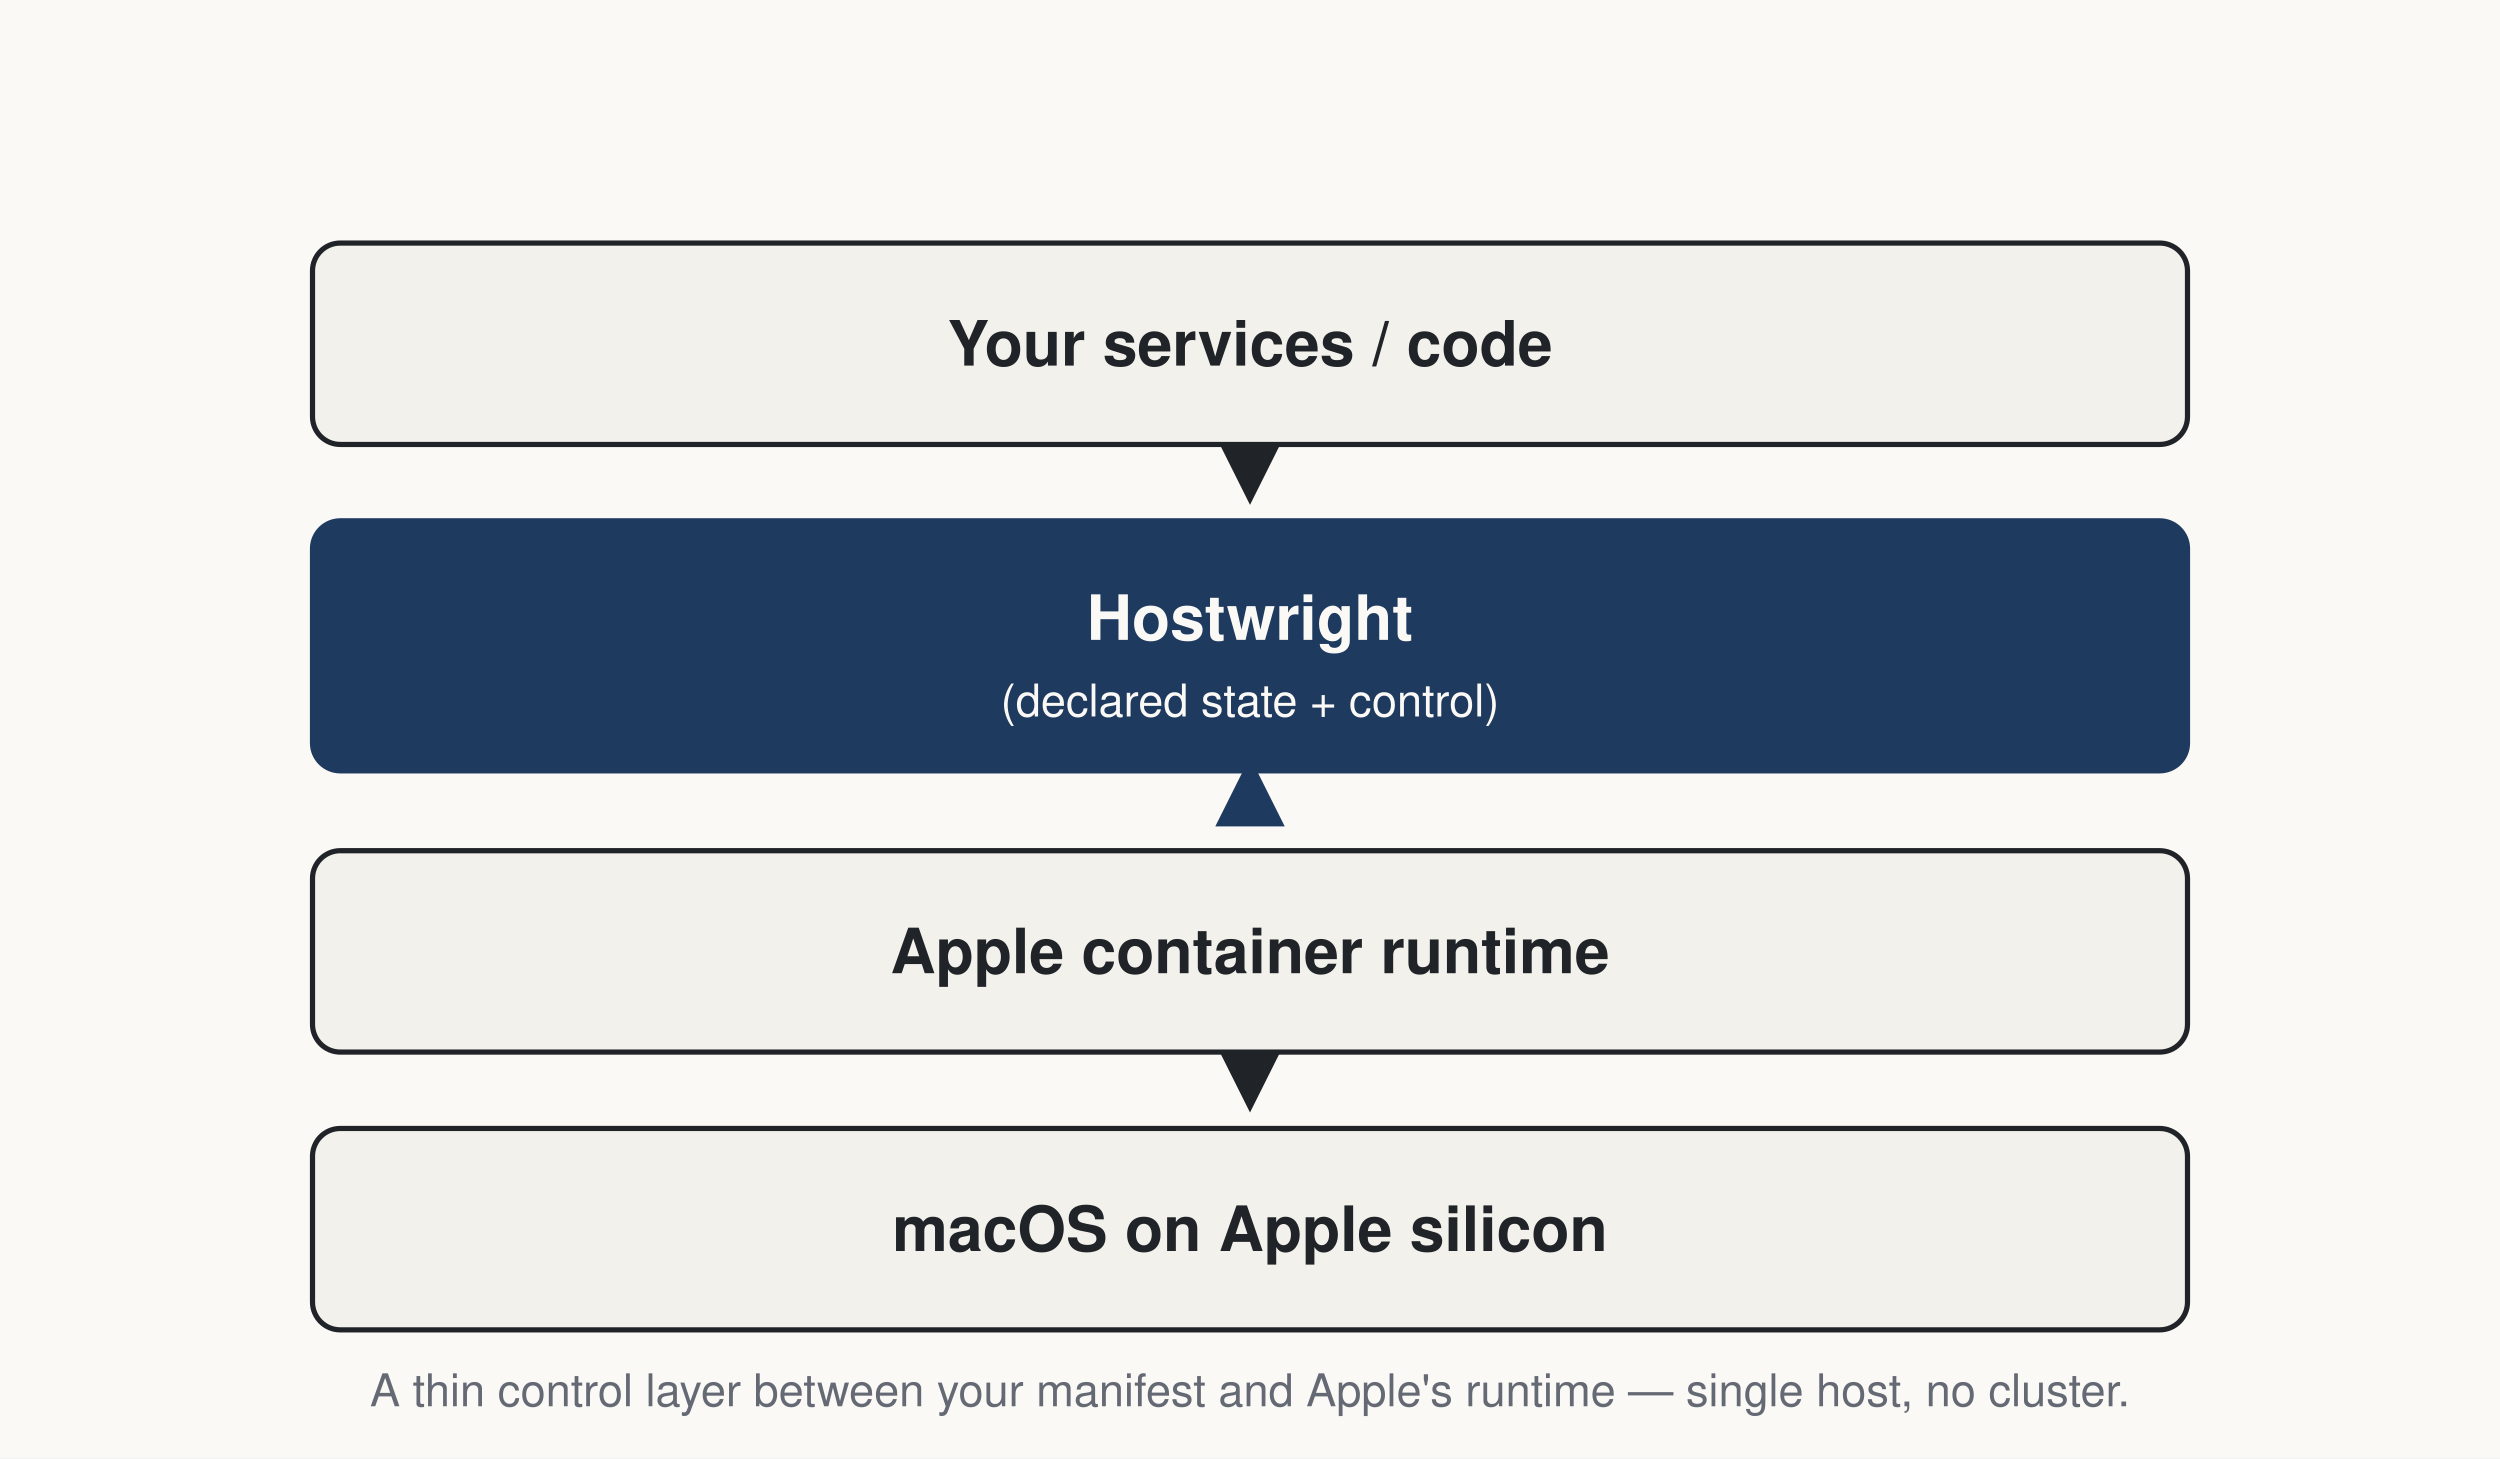
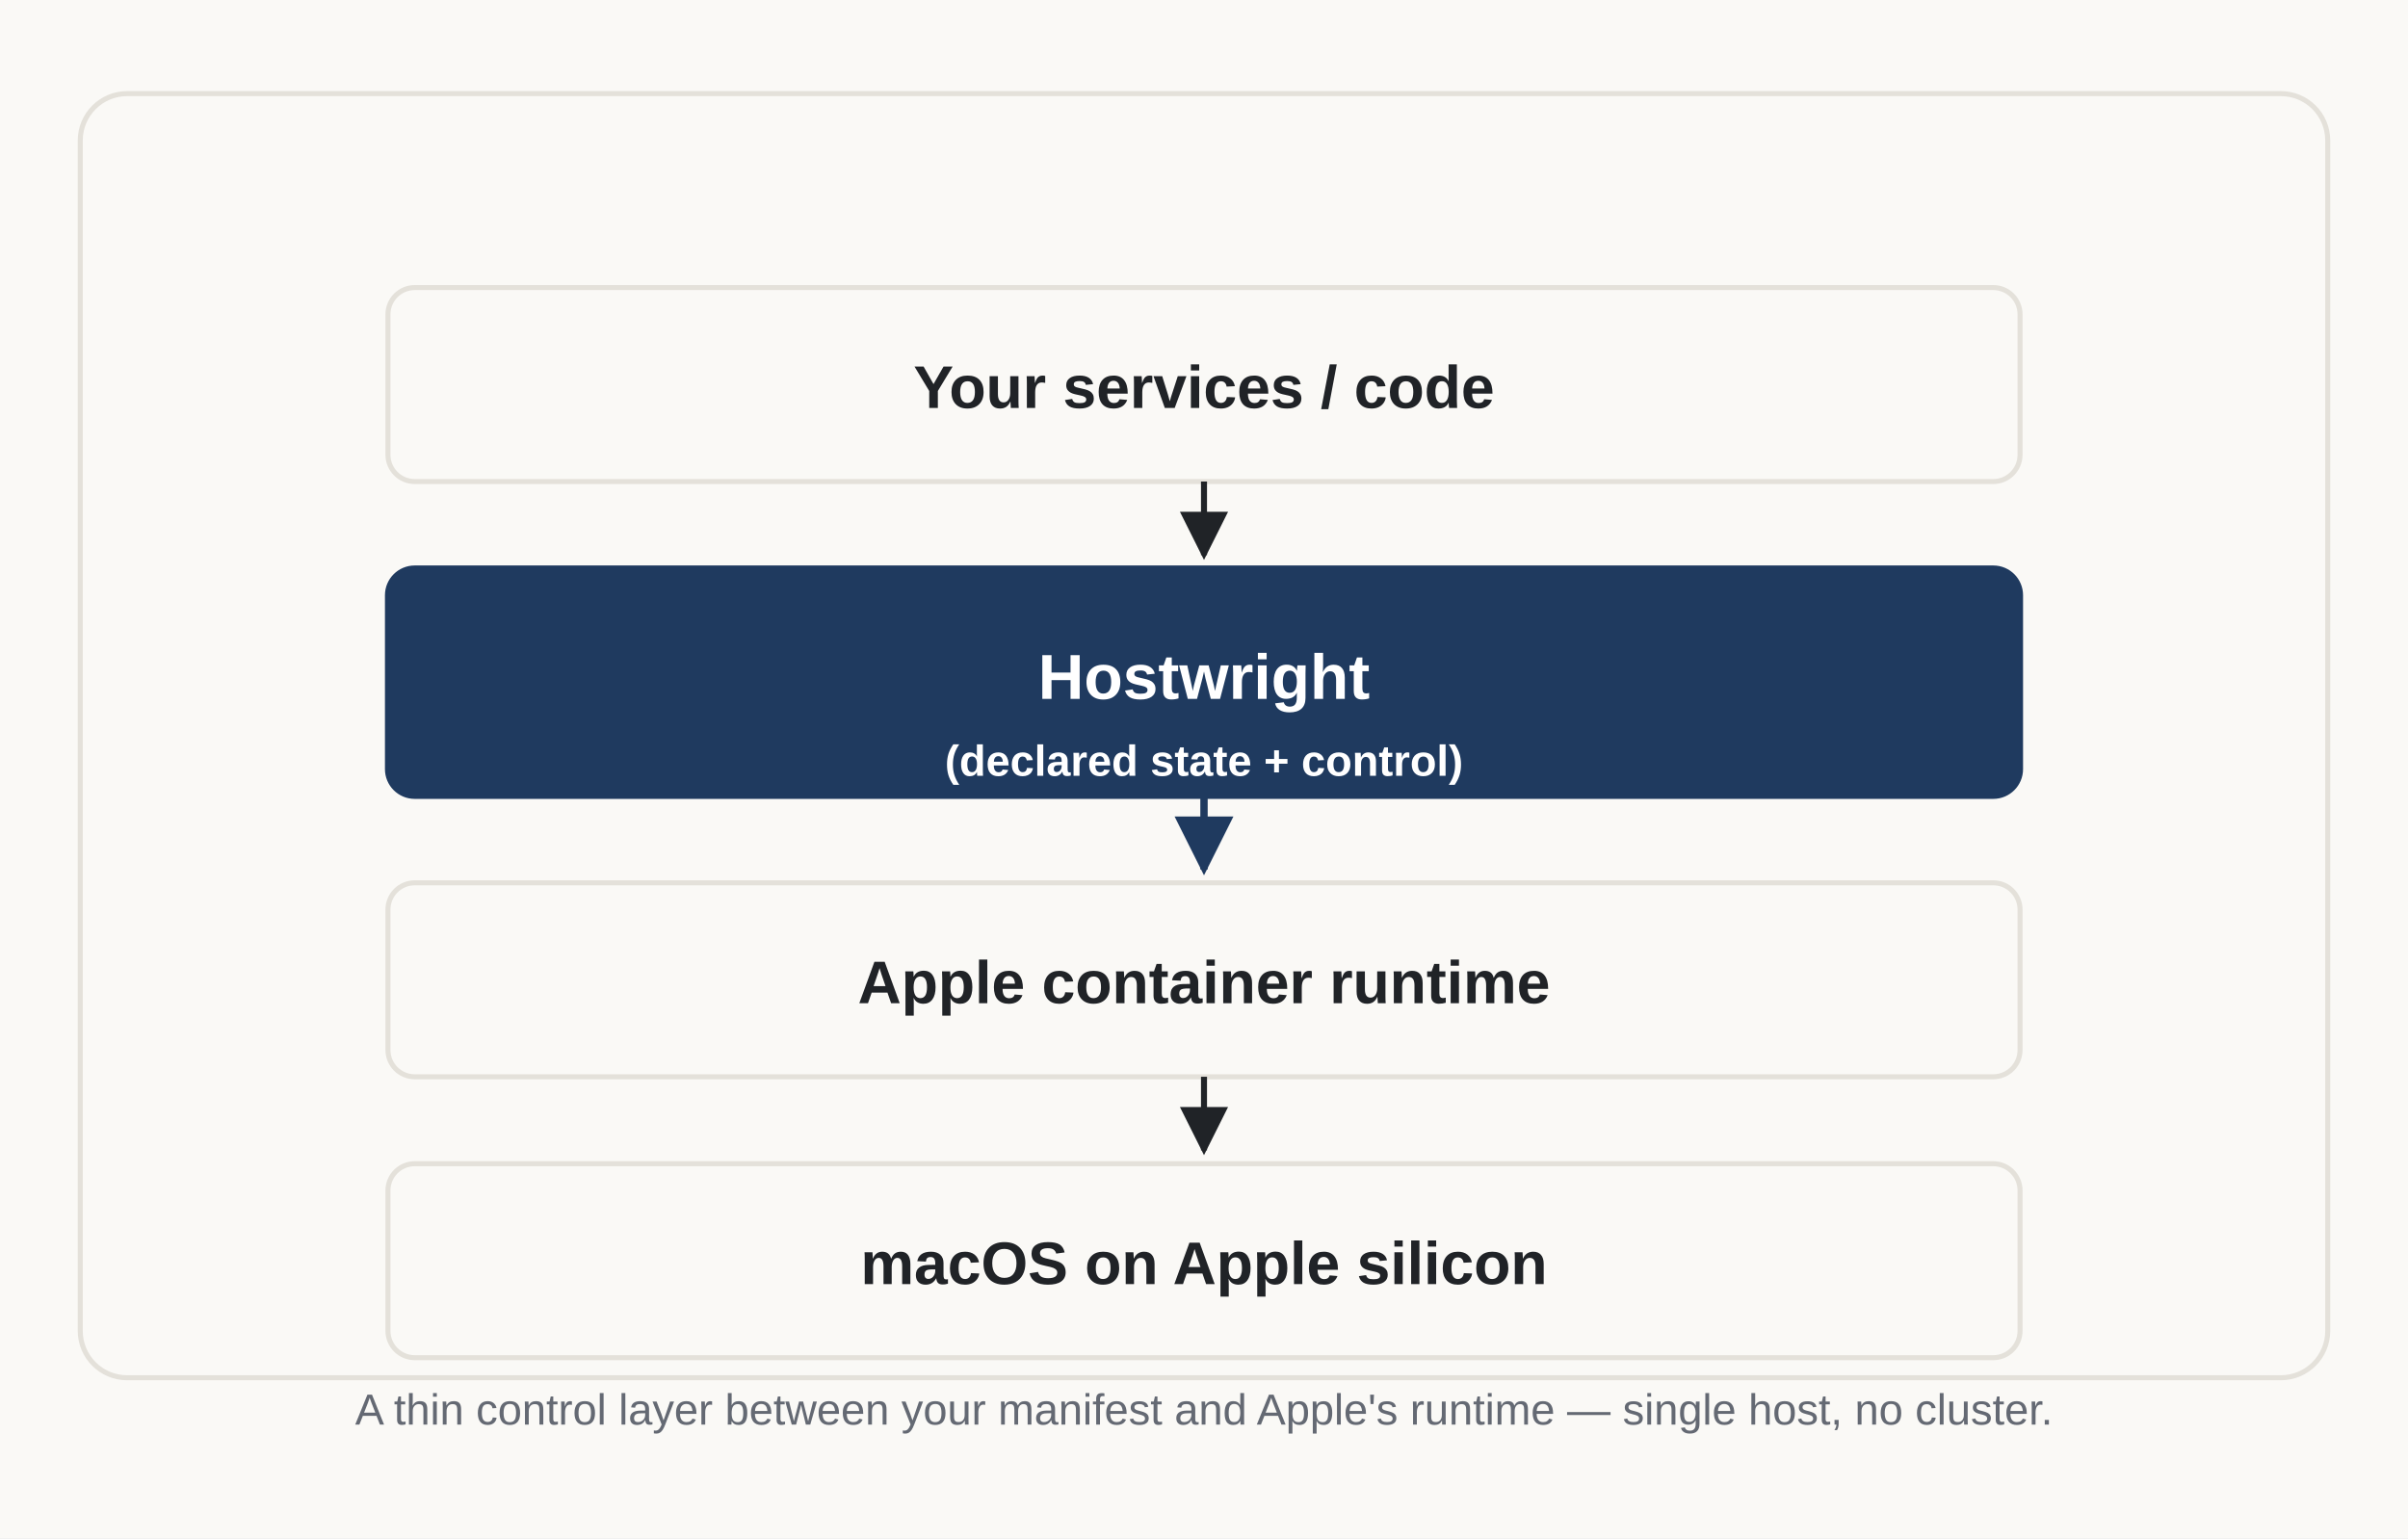
- <svg xmlns="http://www.w3.org/2000/svg" viewBox="0 0 720 420" role="img" aria-labelledby="title desc">
-   <style>
-       .label { font-family: Helvetica, Arial, sans-serif; fill: #202327; font-size: 18px; font-weight: 600; }
-       .small { font-family: Helvetica, Arial, sans-serif; fill: #646973; font-size: 13px; font-weight: 400; }
-       .mono { font-family: ui-monospace, SFMono-Regular, Menlo, Consolas, monospace; fill: #202327; font-size: 15px; }
-       .tiny { font-family: Helvetica, Arial, sans-serif; fill: #646973; font-size: 11px; }
-       .box { fill: #f3f1ec; stroke: #e4e1da; stroke-width: 1.5; }
-       .box-ink { fill: #f3f1ec; stroke: #202327; stroke-width: 1.5; }
-       .planned { stroke: #5a5f67; stroke-dasharray: 8 6; }
-       .arrow { stroke: #202327; stroke-width: 1.7; fill: none; marker-end: url(#arrowInk); }
-       .arrowAccent { stroke: #1f3a5f; stroke-width: 2; fill: none; marker-end: url(#arrowAccent); }
-       .hair { stroke: #e4e1da; stroke-width: 1.5; }
+ <svg xmlns="http://www.w3.org/2000/svg" width="720" height="460" viewBox="0 0 720 460" role="img" aria-labelledby="title desc">
+   <defs>
+     <style>
+       .bg { fill: #faf9f6; }
+       .card { fill: #faf9f6; stroke: #e4e1da; stroke-width: 1.5; }
+       .box { fill: #f3f1ec; stroke: #202327; stroke-width: 1.8; }
+       .box-light { fill: #faf9f6; stroke: #e4e1da; stroke-width: 1.5; }
+       .box-planned { fill: #faf9f6; stroke: #5a5f67; stroke-width: 1.8; stroke-dasharray: 8 7; }
+       .accent { fill: #1f3a5f; stroke: #1f3a5f; }
+       .text { fill: #202327; font-family: Arial, Helvetica, sans-serif; }
+       .muted { fill: #646973; font-family: Arial, Helvetica, sans-serif; }
+       .white { fill: #ffffff; font-family: Arial, Helvetica, sans-serif; }
+       .mono { fill: #202327; font-family: ui-monospace, SFMono-Regular, Menlo, Monaco, Consolas, monospace; }
+       .line { stroke: #202327; stroke-width: 1.8; fill: none; }
+       .line-muted { stroke: #e4e1da; stroke-width: 1.2; fill: none; }
+       .line-planned { stroke: #5a5f67; stroke-width: 1.8; fill: none; stroke-dasharray: 8 7; }
+       .arrow { stroke: #202327; stroke-width: 1.8; fill: none; marker-end: url(#arrow); }
+       .arrow-accent { stroke: #1f3a5f; stroke-width: 2.2; fill: none; marker-end: url(#arrowAccent); }
+       .arrow-planned { stroke: #5a5f67; stroke-width: 1.8; fill: none; stroke-dasharray: 8 7; marker-end: url(#arrowPlanned); }
    </style>
-   <defs>
-     <marker id="arrowInk" markerWidth="10" markerHeight="10" refX="8" refY="5" orient="auto" markerUnits="strokeWidth">
+     <marker id="arrow" viewBox="0 0 10 10" refX="9" refY="5" markerWidth="8" markerHeight="8" orient="auto-start-reverse">
      <path d="M 0 0 L 10 5 L 0 10 z" fill="#202327" />
    </marker>
-     <marker id="arrowAccent" markerWidth="10" markerHeight="10" refX="8" refY="5" orient="auto" markerUnits="strokeWidth">
+     <marker id="arrowAccent" viewBox="0 0 10 10" refX="9" refY="5" markerWidth="8" markerHeight="8" orient="auto-start-reverse">
      <path d="M 0 0 L 10 5 L 0 10 z" fill="#1f3a5f" />
    </marker>
+     <marker id="arrowPlanned" viewBox="0 0 10 10" refX="9" refY="5" markerWidth="8" markerHeight="8" orient="auto-start-reverse">
+       <path d="M 0 0 L 10 5 L 0 10 z" fill="#5a5f67" />
+     </marker>
  </defs>
-   <rect x="0" y="0" width="720" height="420" fill="#faf9f6" />
-   <rect x="90" y="70" width="540" height="58" rx="8" class="box-ink" />
-   <text x="360.0" y="99.0" class="label" text-anchor="middle" dominant-baseline="middle">Your services / code</text>
-   <path d="M 360.0 134 L 360.0 142" class="arrow" />
-   <rect x="90" y="150" width="540" height="72" rx="8" fill="#1f3a5f" stroke="#1f3a5f" stroke-width="1.5" />
-   <text x="360.0" y="178" class="label" text-anchor="middle" dominant-baseline="middle" style="fill:#faf9f6">Hostwright</text>
-   <text x="360.0" y="202" class="small" text-anchor="middle" dominant-baseline="middle" style="fill:#faf9f6">(declared state + control)</text>
-   <path d="M 360.0 228 L 360.0 222" class="arrowAccent" />
-   <rect x="90" y="245" width="540" height="58" rx="8" class="box-ink" />
-   <text x="360.0" y="274.0" class="label" text-anchor="middle" dominant-baseline="middle">Apple container runtime</text>
-   <path d="M 360.0 309 L 360.0 317" class="arrow" />
-   <rect x="90" y="325" width="540" height="58" rx="8" class="box-ink" />
-   <text x="360.0" y="354.0" class="label" text-anchor="middle" dominant-baseline="middle">macOS on Apple silicon</text>
-   <text x="360" y="405" class="small" text-anchor="middle">A thin control layer between your manifest and Apple's runtime — single host, no cluster.</text>
+   <rect class="bg" x="0" y="0" width="720" height="460" />
+   <rect class="card" x="24" y="28" width="672" height="384" rx="14" />
+   <rect class="box-light" x="116" y="86" width="488" height="58" rx="8" />
+   <text class="text" x="360" y="122" text-anchor="middle" font-size="18" font-weight="700">Your services / code</text>
+   <path class="arrow" d="M360 144 V166" />
+   <rect x="116" y="170" width="488" height="68" rx="8" fill="#1f3a5f" stroke="#1f3a5f" stroke-width="1.8" />
+   <text class="white" x="360" y="209" text-anchor="middle" font-size="19" font-weight="700">Hostwright</text>
+   <text class="white" x="360" y="232" text-anchor="middle" font-size="13" font-weight="700">(declared state + control)</text>
+   <path class="arrow-accent" d="M360 238 V260" />
+   <rect class="box-light" x="116" y="264" width="488" height="58" rx="8" />
+   <text class="text" x="360" y="300" text-anchor="middle" font-size="18" font-weight="700">Apple container runtime</text>
+   <path class="arrow" d="M360 322 V344" />
+   <rect class="box-light" x="116" y="348" width="488" height="58" rx="8" />
+   <text class="text" x="360" y="384" text-anchor="middle" font-size="18" font-weight="700">macOS on Apple silicon</text>
+   <text class="muted" x="360" y="426" text-anchor="middle" font-size="13" font-weight="500">A thin control layer between your manifest and Apple's runtime — single host, no cluster.</text>
</svg>
